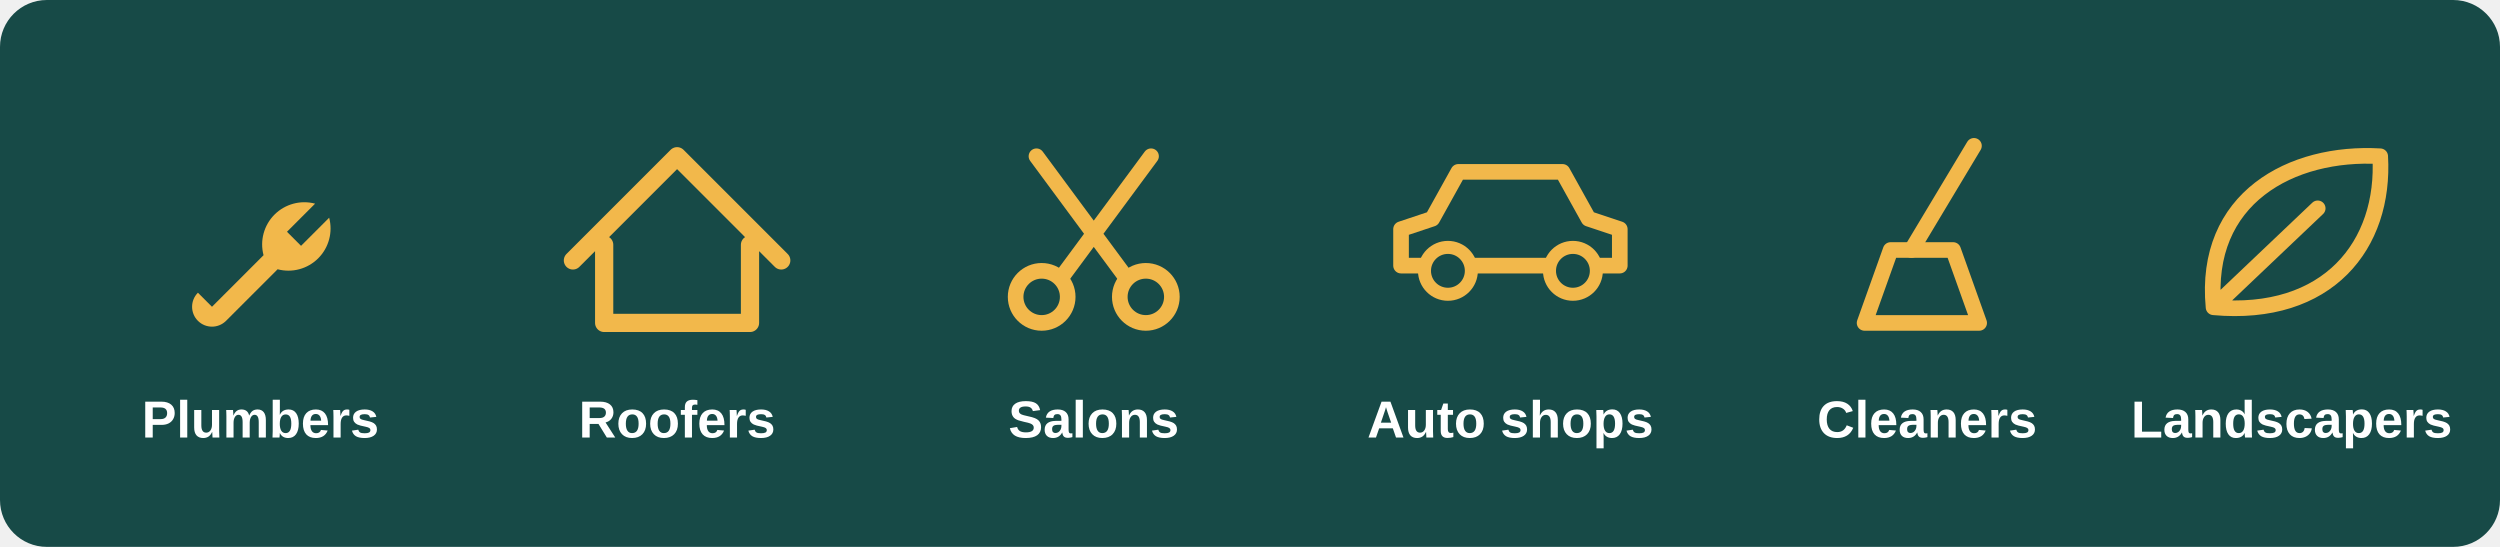
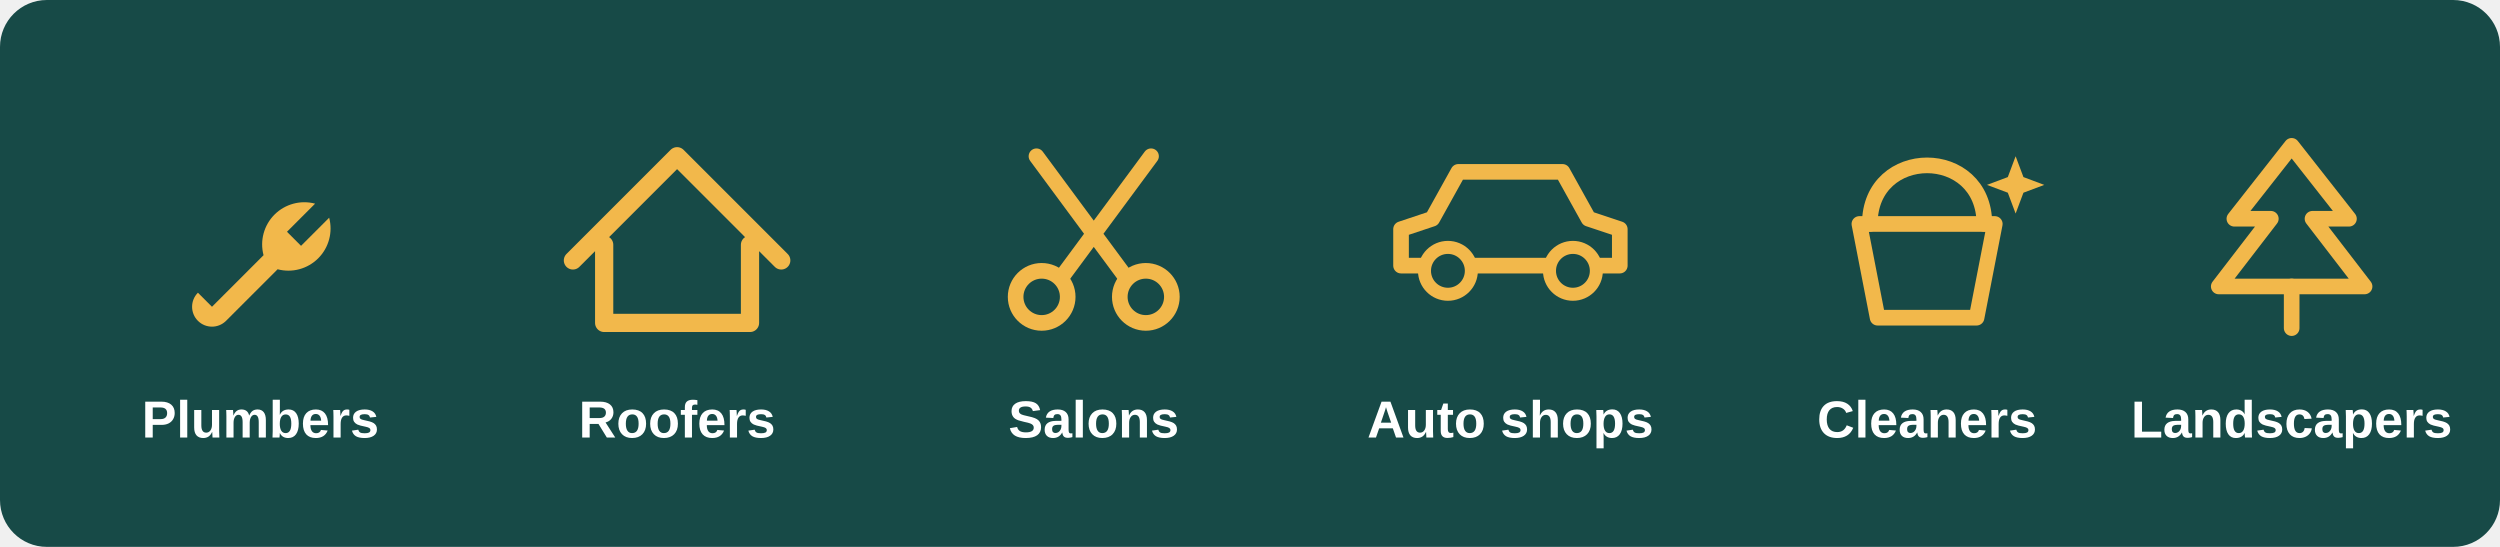
<svg xmlns="http://www.w3.org/2000/svg" viewBox="0 0 960 210" role="img" aria-label="Plumbers, roofers, salons, auto shops, cleaners and landscapers">
  <rect width="960" height="210" rx="18" fill="#174a47" />
  <g font-family="Segoe UI,Arial,sans-serif" text-anchor="middle">
    <g transform="translate(100 90)">
      <path d="M-14 22l22-22a18 18 0 0 1 22-22l-12 12 6 6 12-12a18 18 0 0 1-22 22L-8 28a8 8 0 0 1-12-12z" fill="#f2b84b" transform="translate(-6 8) scale(.9)" />
    </g>
    <text x="100" y="168" font-size="20" font-weight="700" fill="#fff">Plumbers</text>
    <g transform="translate(260 90)">
      <path d="M-40 10L0-30 40 10M-28 4V34H28V4" fill="none" stroke="#f2b84b" stroke-width="7" stroke-linejoin="round" stroke-linecap="round" />
    </g>
    <text x="260" y="168" font-size="20" font-weight="700" fill="#fff">Roofers</text>
    <g transform="translate(420 90)">
      <g fill="none" stroke="#f2b84b" stroke-width="6" stroke-linecap="round">
        <circle cx="-20" cy="24" r="10" />
        <circle cx="20" cy="24" r="10" />
        <path d="M-12 16L22-30M12 16L-22-30" />
      </g>
    </g>
    <text x="420" y="168" font-size="20" font-weight="700" fill="#fff">Salons</text>
    <g transform="translate(580 90)">
      <g fill="none" stroke="#f2b84b" stroke-width="6" stroke-linejoin="round" stroke-linecap="round">
        <path d="M-42 12v-14l12-4 10-18h40l10 18 12 4v14z" />
      </g>
      <circle cx="-24" cy="14" r="9" fill="#174a47" stroke="#f2b84b" stroke-width="5" />
      <circle cx="24" cy="14" r="9" fill="#174a47" stroke="#f2b84b" stroke-width="5" />
    </g>
    <text x="580" y="168" font-size="20" font-weight="700" fill="#fff">Auto shops</text>
    <g transform="translate(740 90)">
      <g fill="none" stroke="#f2b84b" stroke-width="6" stroke-linecap="round" stroke-linejoin="round">
-         <path d="M18-34L-6 6" />
-         <path d="M-14 6h24l10 28h-44z" />
+         <path d="M-26-4h52l-7 36h-38z" />
+         <path d="M-22-4C-22-34 22-34 22-4" />
      </g>
+       <path d="M34-30l3 8 8 3-8 3-3 8-3-8-8-3 8-3z" fill="#f2b84b" />
    </g>
    <text x="740" y="168" font-size="20" font-weight="700" fill="#fff">Cleaners</text>
    <g transform="translate(880 90)">
-       <path d="M-30 28C-34-14 0-32 34-30 36 4 14 32-30 28zM-30 28L10-10" fill="none" stroke="#f2b84b" stroke-width="6" stroke-linecap="round" stroke-linejoin="round" />
+       <g fill="none" stroke="#f2b84b" stroke-width="6" stroke-linecap="round" stroke-linejoin="round">
+         <path d="M0-34L-22-6h14L-28 20H28L8-6h14z" />
+         <path d="M0 20V36" />
+       </g>
    </g>
    <text x="880" y="168" font-size="20" font-weight="700" fill="#fff">Landscapers</text>
  </g>
</svg>
